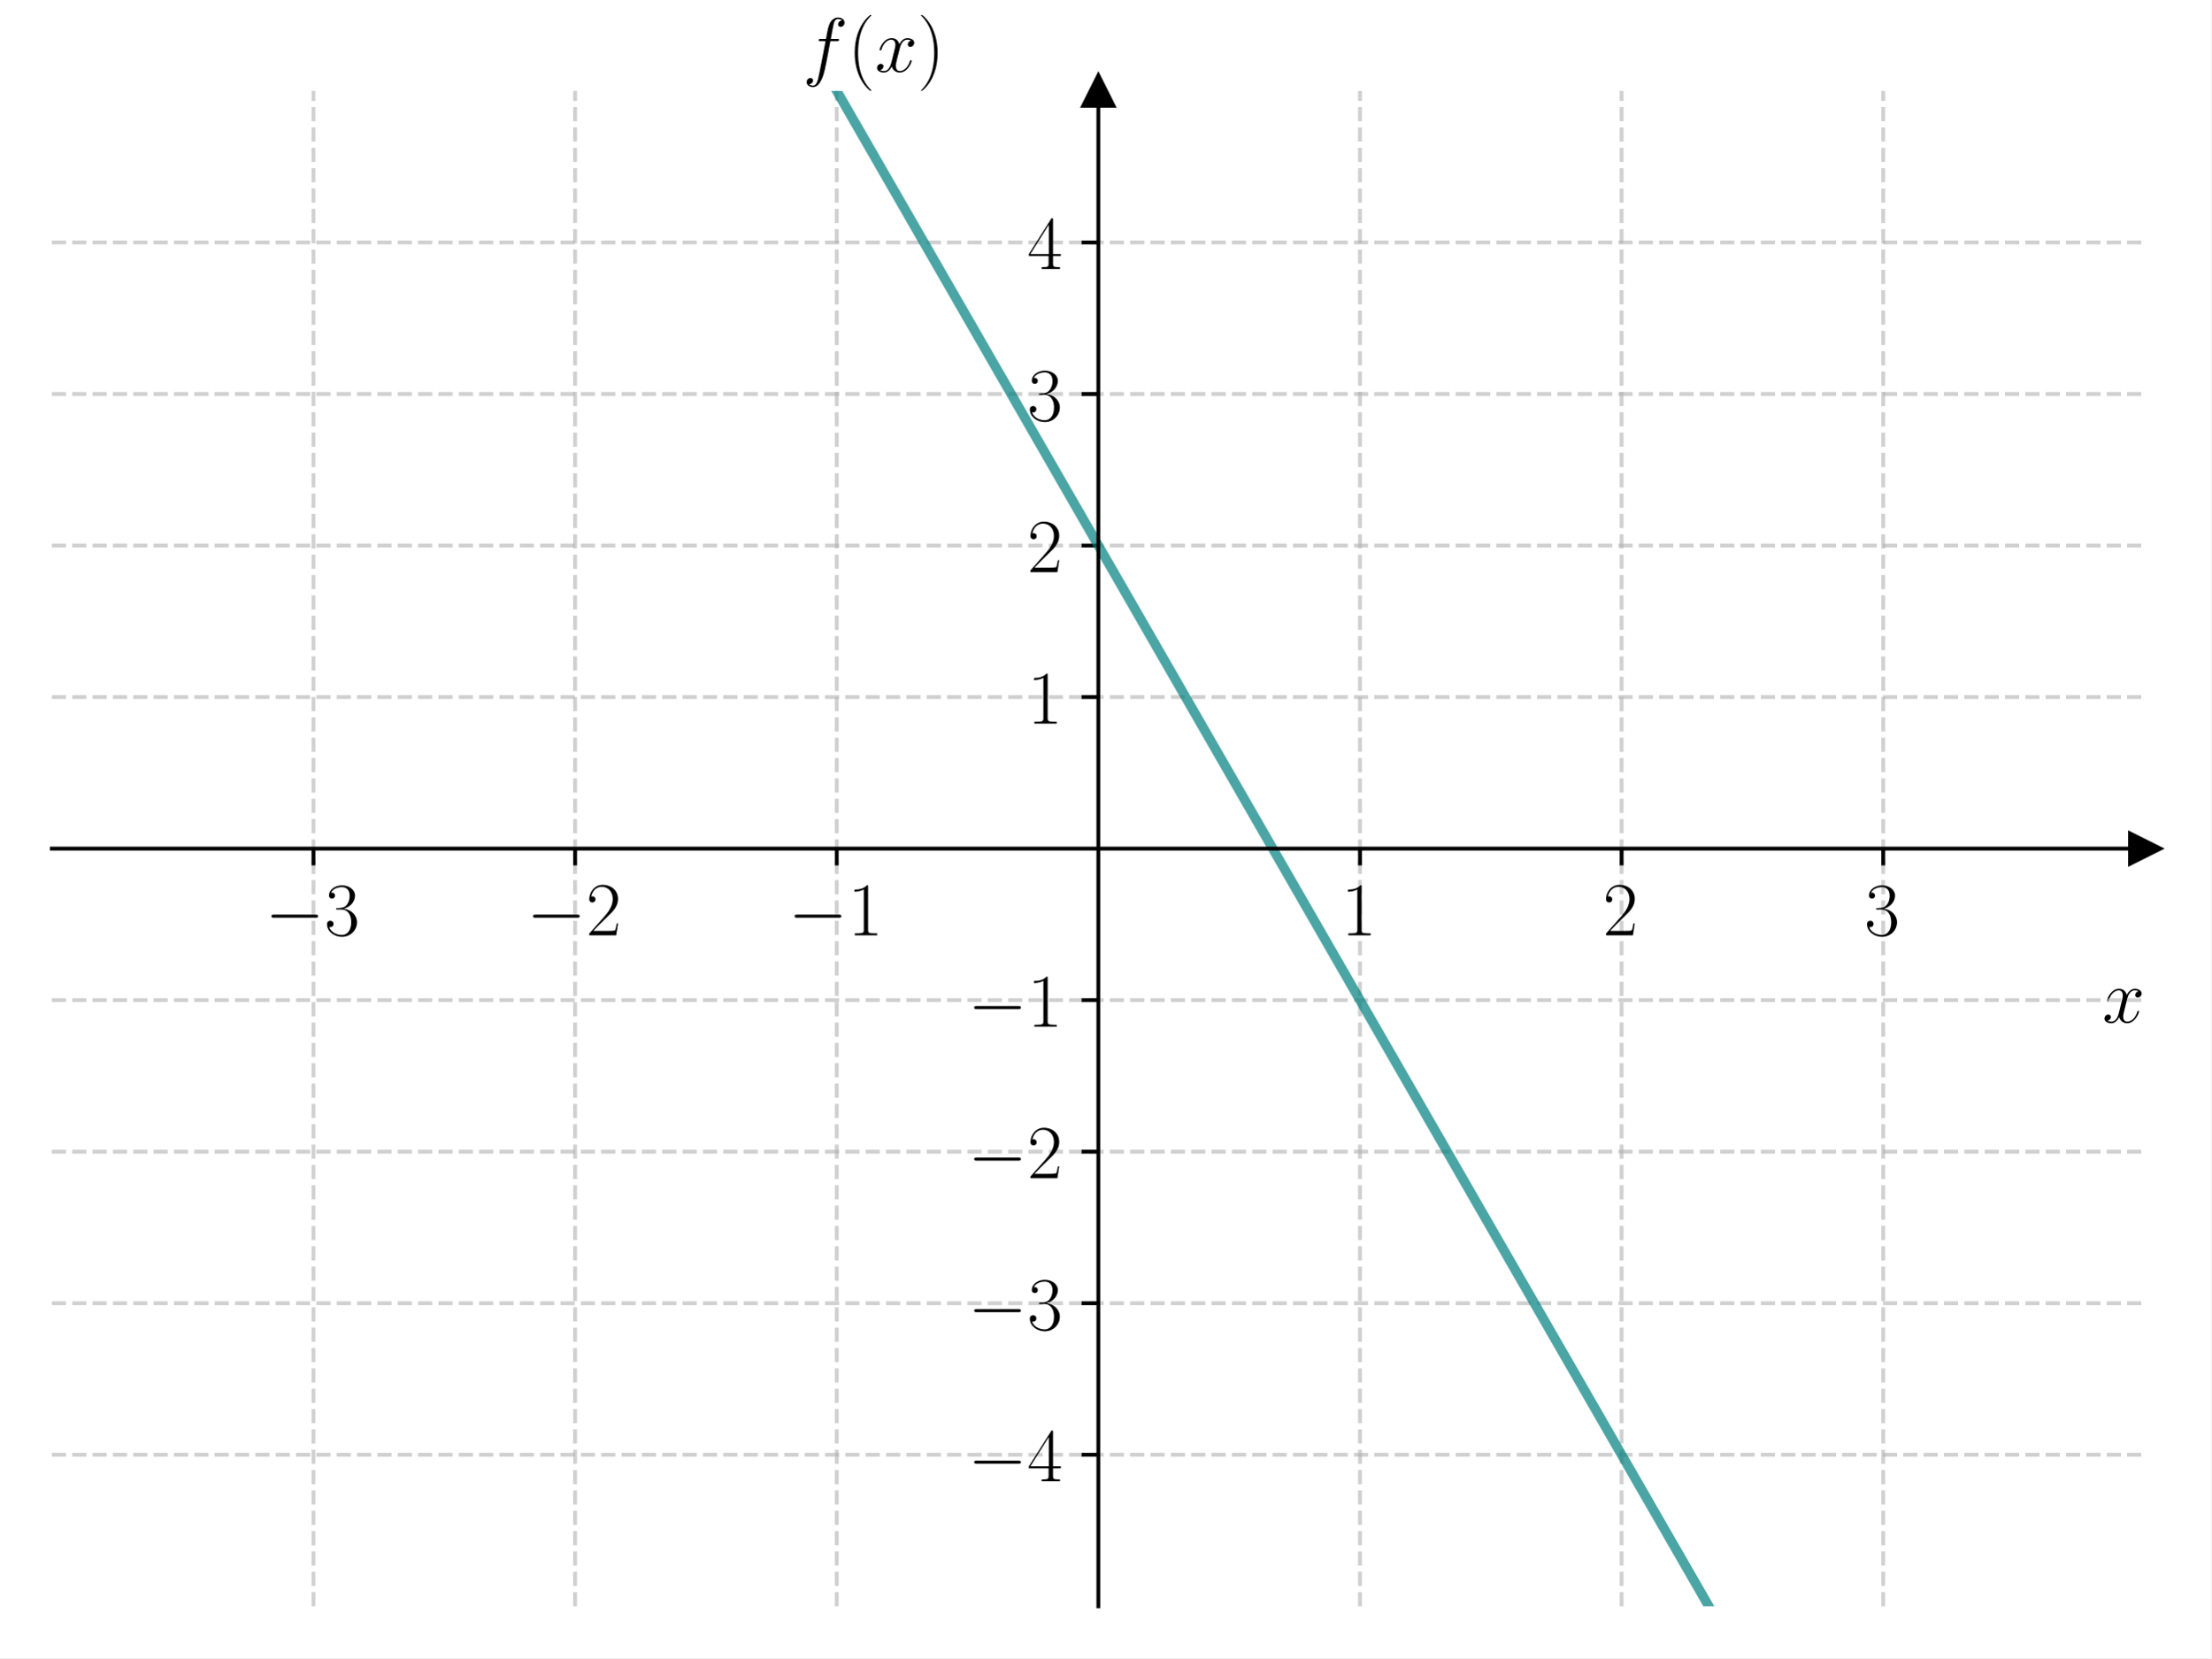
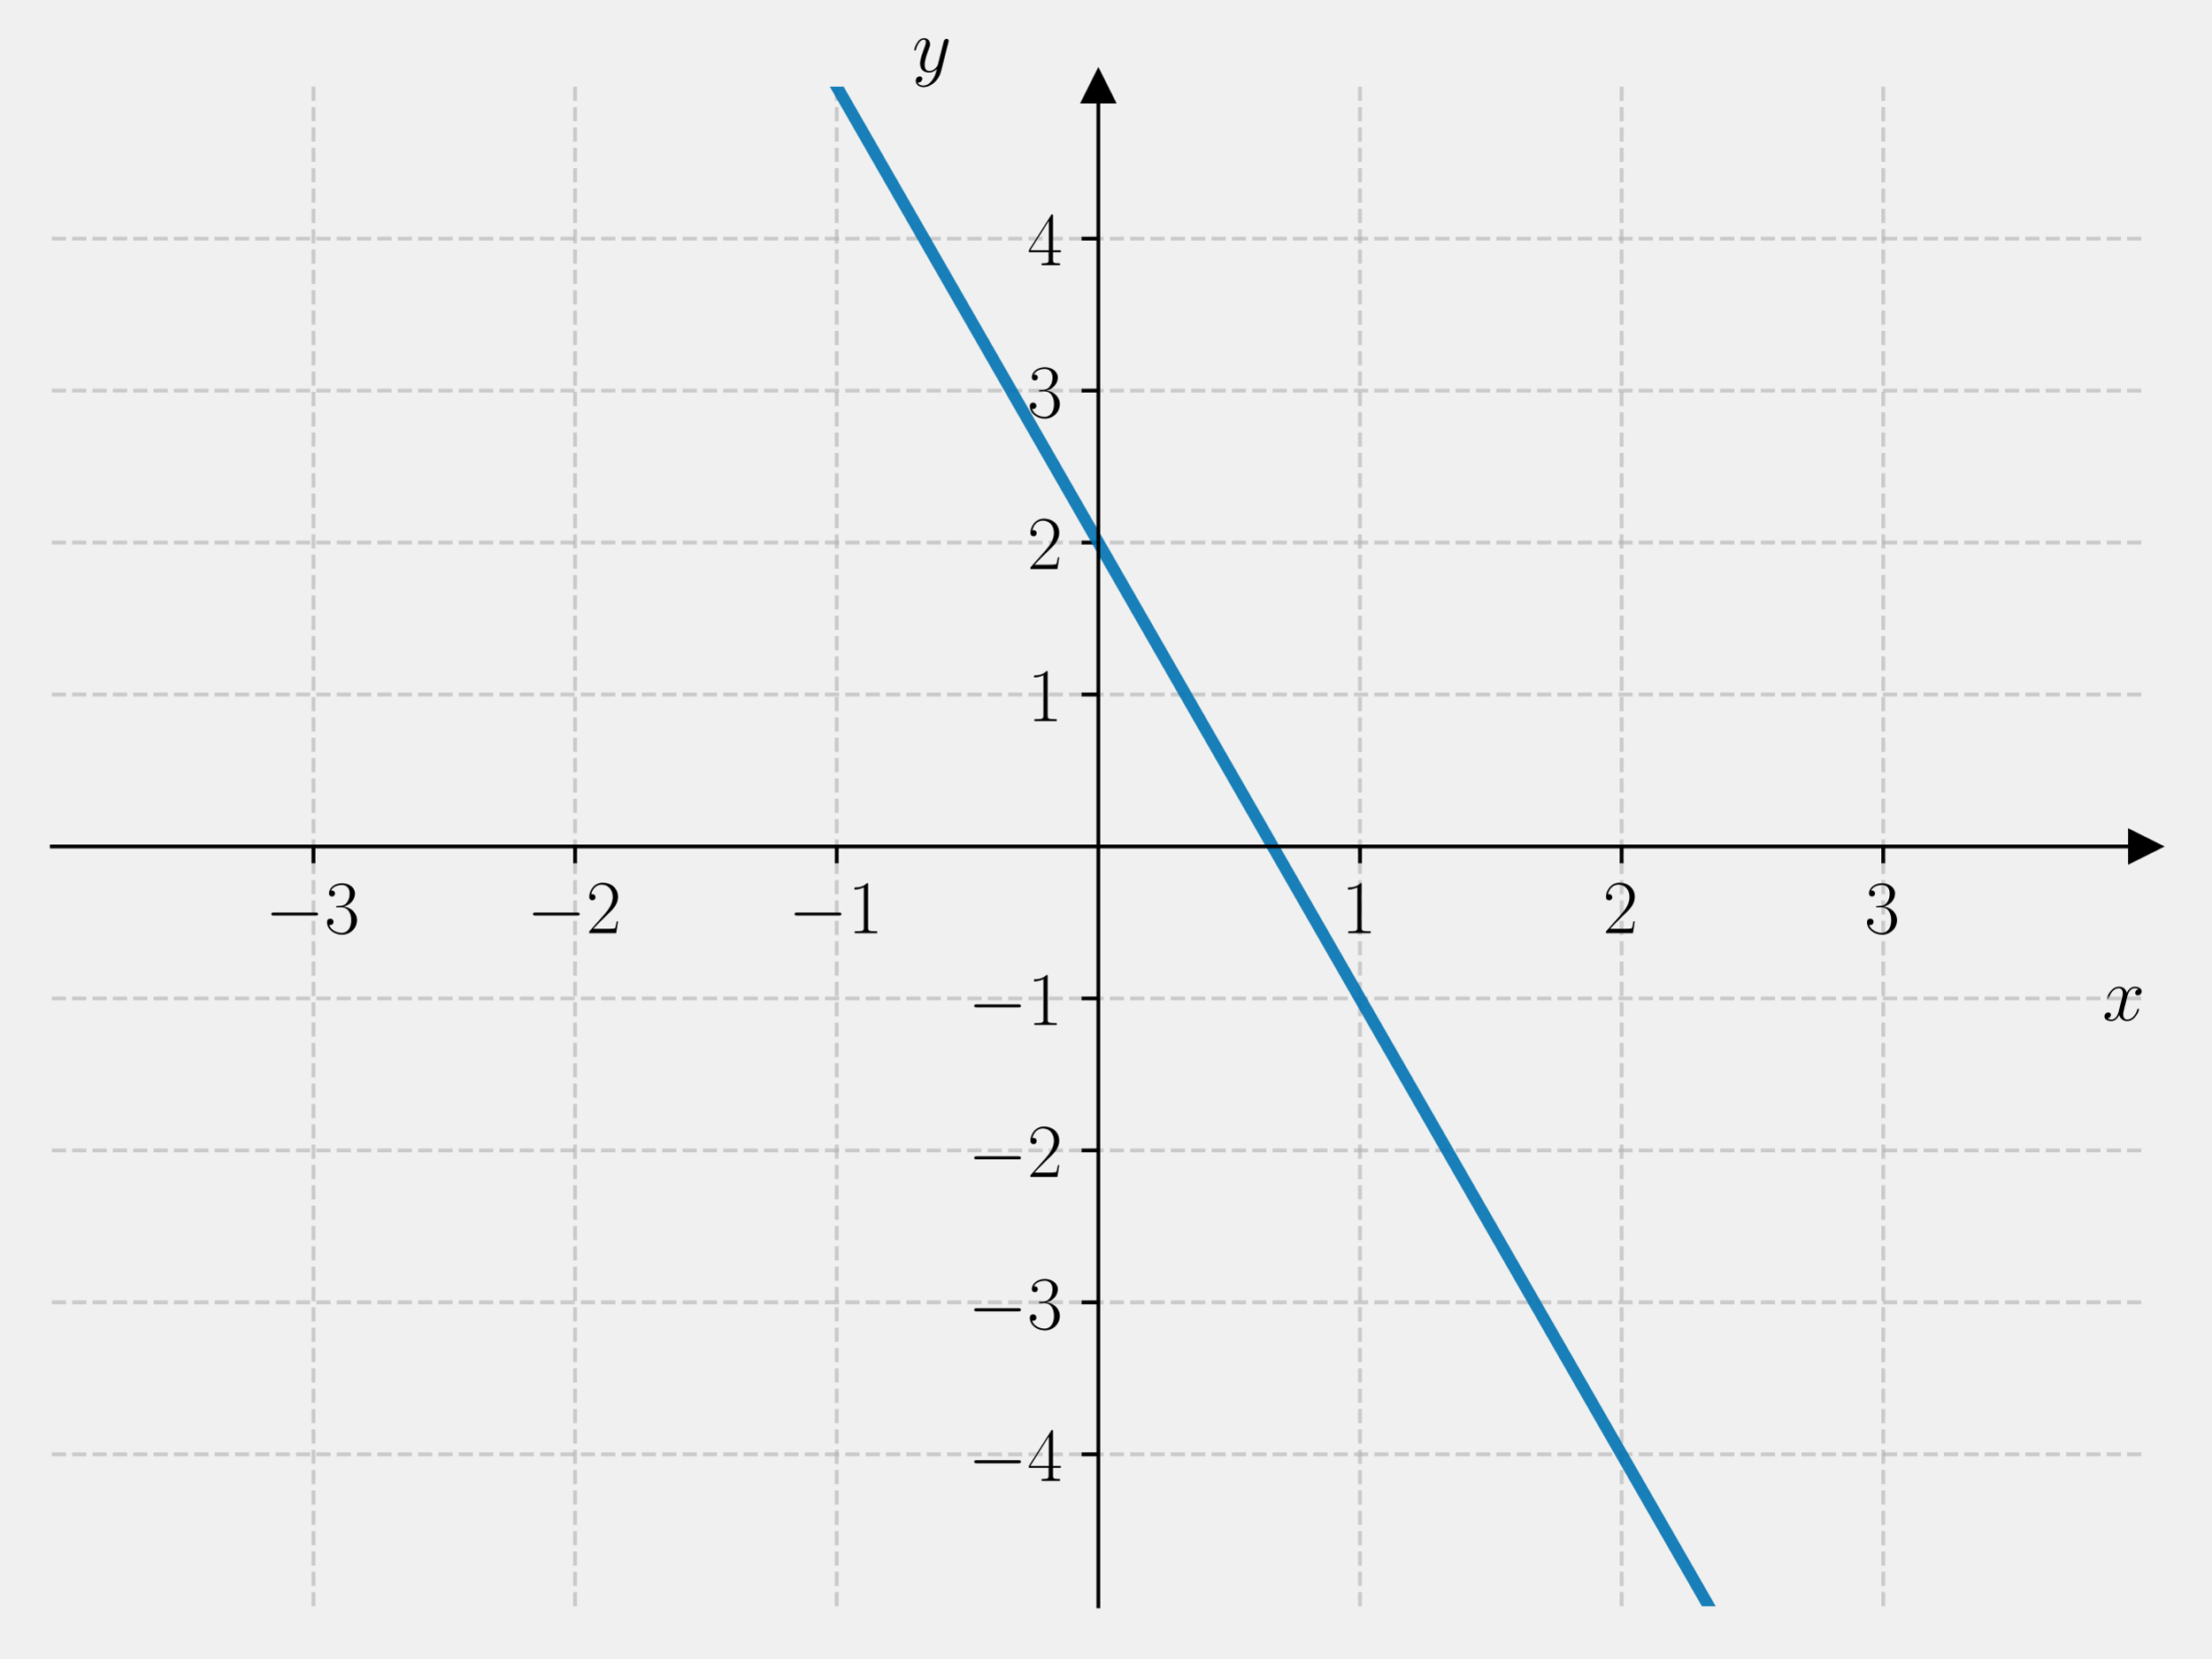
<svg xmlns="http://www.w3.org/2000/svg" xmlns:xlink="http://www.w3.org/1999/xlink" width="460.8pt" height="345.6pt" viewBox="0 0 460.8 345.6" version="1.1">
  <defs>
    <style type="text/css">*{stroke-linejoin: round; stroke-linecap: butt}</style>
  </defs>
  <g id="figure_1">
    <g id="patch_1">
-       <path d="M 0 345.6  L 460.8 345.6  L 460.8 0  L 0 0  z " style="fill: #ffffff" />
+       <path d="M 0 345.6  L 460.8 345.6  L 460.8 0  L 0 0  L 0 345.6  z " style="fill: none" />
    </g>
    <g id="axes_1">
      <g id="patch_2">
-         <path d="M 10.8 334.8  L 447 334.8  L 447 18.95  L 10.8 18.95  z " style="fill: #ffffff" />
+         <path d="M 10.8 334.8  L 447 334.8  L 447 18.065  L 10.8 18.065  L 10.8 334.8  z " style="fill: none" />
      </g>
      <g id="matplotlib.axis_1">
        <g id="xtick_1">
          <g id="line2d_1">
-             <path d="M 65.325 334.8  L 65.325 18.95  " clip-path="url(#p9fc9e41aee)" style="fill: none; stroke-dasharray: 2.96,1.28; stroke-dashoffset: 0; stroke: #b0b0b0; stroke-opacity: 0.6; stroke-width: 0.8" />
+             <path d="M 65.325 334.8  L 65.325 18.065  " clip-path="url(#p75605f68b0)" style="fill: none; stroke-dasharray: 2.96,1.28; stroke-dashoffset: 0; stroke: #b0b0b0; stroke-opacity: 0.6; stroke-width: 0.8" />
          </g>
          <g id="line2d_2">
            <defs>
-               <path id="m7ef65937dc" d="M 0 0  L 0 3.5  " style="stroke: #000000; stroke-width: 0.8" />
+               <path id="m459ecc9d77" d="M 0 0  L 0 3.5  " style="stroke: #000000; stroke-width: 0.8" />
            </defs>
            <g>
-               <use xlink:href="#m7ef65937dc" x="65.325" y="176.875" style="stroke: #000000; stroke-width: 0.8" />
+               <use xlink:href="#m459ecc9d77" x="65.325" y="176.432" style="stroke: #000000; stroke-width: 0.8" />
            </g>
          </g>
          <g id="text_1">
-             <g transform="translate(55.22401 194.9446) scale(0.16 -0.16)">
+             <g transform="translate(55.22401 194.5019) scale(0.16 -0.16)">
              <defs>
                <path id="CMSY10-0" d="M 4218 1472  C 4326 1472 4442 1472 4442 1600  C 4442 1728 4326 1728 4218 1728  L 755 1728  C 646 1728 531 1728 531 1600  C 531 1472 646 1472 755 1472  L 4218 1472  z " transform="scale(0.015625)" />
                <path id="CMR17-33" d="M 1414 2157  C 1984 2157 2234 1662 2234 1090  C 2234 320 1824 25 1453 25  C 1114 25 563 194 390 693  C 422 680 454 680 486 680  C 640 680 755 782 755 948  C 755 1133 614 1216 486 1216  C 378 1216 211 1165 211 926  C 211 335 787 -128 1466 -128  C 2176 -128 2720 430 2720 1085  C 2720 1707 2208 2157 1600 2227  C 2086 2328 2554 2756 2554 3329  C 2554 3820 2048 4179 1472 4179  C 890 4179 378 3829 378 3329  C 378 3110 544 3072 627 3072  C 762 3072 877 3155 877 3321  C 877 3486 762 3569 627 3569  C 602 3569 570 3569 544 3557  C 730 3959 1235 4032 1459 4032  C 1683 4032 2106 3925 2106 3320  C 2106 3143 2080 2828 1862 2550  C 1670 2304 1453 2304 1242 2284  C 1210 2284 1062 2269 1037 2269  C 992 2263 966 2257 966 2208  C 966 2163 973 2157 1101 2157  L 1414 2157  z " transform="scale(0.015625)" />
              </defs>
              <use xlink:href="#CMSY10-0" transform="scale(0.996264)" />
              <use xlink:href="#CMR17-33" transform="translate(77.48747 0) scale(0.996264)" />
            </g>
          </g>
        </g>
        <g id="xtick_2">
          <g id="line2d_3">
-             <path d="M 119.85 334.8  L 119.85 18.95  " clip-path="url(#p9fc9e41aee)" style="fill: none; stroke-dasharray: 2.96,1.28; stroke-dashoffset: 0; stroke: #b0b0b0; stroke-opacity: 0.6; stroke-width: 0.8" />
+             <path d="M 119.85 334.8  L 119.85 18.065  " clip-path="url(#p75605f68b0)" style="fill: none; stroke-dasharray: 2.96,1.28; stroke-dashoffset: 0; stroke: #b0b0b0; stroke-opacity: 0.6; stroke-width: 0.8" />
          </g>
          <g id="line2d_4">
            <g>
-               <use xlink:href="#m7ef65937dc" x="119.85" y="176.875" style="stroke: #000000; stroke-width: 0.8" />
+               <use xlink:href="#m459ecc9d77" x="119.85" y="176.432" style="stroke: #000000; stroke-width: 0.8" />
            </g>
          </g>
          <g id="text_2">
-             <g transform="translate(109.749 194.9446) scale(0.16 -0.16)">
+             <g transform="translate(109.749 194.5019) scale(0.16 -0.16)">
              <defs>
                <path id="CMR17-32" d="M 2669 989  L 2554 989  C 2490 536 2438 459 2413 420  C 2381 369 1920 369 1830 369  L 602 369  C 832 619 1280 1072 1824 1597  C 2214 1967 2669 2402 2669 3035  C 2669 3790 2067 4224 1395 4224  C 691 4224 262 3604 262 3030  C 262 2780 448 2748 525 2748  C 589 2748 781 2787 781 3010  C 781 3207 614 3264 525 3264  C 486 3264 448 3258 422 3245  C 544 3790 915 4058 1306 4058  C 1862 4058 2227 3617 2227 3035  C 2227 2479 1901 2000 1536 1584  L 262 146  L 262 0  L 2515 0  L 2669 989  z " transform="scale(0.015625)" />
              </defs>
              <use xlink:href="#CMSY10-0" transform="scale(0.996264)" />
              <use xlink:href="#CMR17-32" transform="translate(77.48747 0) scale(0.996264)" />
            </g>
          </g>
        </g>
        <g id="xtick_3">
          <g id="line2d_5">
-             <path d="M 174.375 334.8  L 174.375 18.95  " clip-path="url(#p9fc9e41aee)" style="fill: none; stroke-dasharray: 2.96,1.28; stroke-dashoffset: 0; stroke: #b0b0b0; stroke-opacity: 0.6; stroke-width: 0.8" />
+             <path d="M 174.375 334.8  L 174.375 18.065  " clip-path="url(#p75605f68b0)" style="fill: none; stroke-dasharray: 2.96,1.28; stroke-dashoffset: 0; stroke: #b0b0b0; stroke-opacity: 0.6; stroke-width: 0.8" />
          </g>
          <g id="line2d_6">
            <g>
-               <use xlink:href="#m7ef65937dc" x="174.375" y="176.875" style="stroke: #000000; stroke-width: 0.8" />
+               <use xlink:href="#m459ecc9d77" x="174.375" y="176.432" style="stroke: #000000; stroke-width: 0.8" />
            </g>
          </g>
          <g id="text_3">
-             <g transform="translate(164.274 194.9446) scale(0.16 -0.16)">
+             <g transform="translate(164.274 194.5019) scale(0.16 -0.16)">
              <defs>
                <path id="CMR17-31" d="M 1702 4058  C 1702 4192 1696 4192 1606 4192  C 1357 3916 979 3827 621 3827  C 602 3827 570 3827 563 3808  C 557 3795 557 3782 557 3648  C 755 3648 1088 3686 1344 3839  L 1344 461  C 1344 236 1331 160 781 160  L 589 160  L 589 0  C 896 0 1216 0 1523 0  C 1830 0 2150 0 2458 0  L 2458 160  L 2266 160  C 1715 160 1702 230 1702 458  L 1702 4058  z " transform="scale(0.015625)" />
              </defs>
              <use xlink:href="#CMSY10-0" transform="scale(0.996264)" />
              <use xlink:href="#CMR17-31" transform="translate(77.48747 0) scale(0.996264)" />
            </g>
          </g>
        </g>
        <g id="xtick_4">
          <g id="line2d_7">
-             <path d="M 283.425 334.8  L 283.425 18.95  " clip-path="url(#p9fc9e41aee)" style="fill: none; stroke-dasharray: 2.96,1.28; stroke-dashoffset: 0; stroke: #b0b0b0; stroke-opacity: 0.6; stroke-width: 0.8" />
+             <path d="M 283.425 334.8  L 283.425 18.065  " clip-path="url(#p75605f68b0)" style="fill: none; stroke-dasharray: 2.96,1.28; stroke-dashoffset: 0; stroke: #b0b0b0; stroke-opacity: 0.6; stroke-width: 0.8" />
          </g>
          <g id="line2d_8">
            <g>
-               <use xlink:href="#m7ef65937dc" x="283.425" y="176.875" style="stroke: #000000; stroke-width: 0.8" />
+               <use xlink:href="#m459ecc9d77" x="283.425" y="176.432" style="stroke: #000000; stroke-width: 0.8" />
            </g>
          </g>
          <g id="text_4">
-             <g transform="translate(279.523 194.9446) scale(0.16 -0.16)">
+             <g transform="translate(279.523 194.5019) scale(0.16 -0.16)">
              <use xlink:href="#CMR17-31" transform="scale(0.996264)" />
            </g>
          </g>
        </g>
        <g id="xtick_5">
          <g id="line2d_9">
-             <path d="M 337.95 334.8  L 337.95 18.95  " clip-path="url(#p9fc9e41aee)" style="fill: none; stroke-dasharray: 2.96,1.28; stroke-dashoffset: 0; stroke: #b0b0b0; stroke-opacity: 0.6; stroke-width: 0.8" />
+             <path d="M 337.95 334.8  L 337.95 18.065  " clip-path="url(#p75605f68b0)" style="fill: none; stroke-dasharray: 2.96,1.28; stroke-dashoffset: 0; stroke: #b0b0b0; stroke-opacity: 0.6; stroke-width: 0.8" />
          </g>
          <g id="line2d_10">
            <g>
-               <use xlink:href="#m7ef65937dc" x="337.95" y="176.875" style="stroke: #000000; stroke-width: 0.8" />
+               <use xlink:href="#m459ecc9d77" x="337.95" y="176.432" style="stroke: #000000; stroke-width: 0.8" />
            </g>
          </g>
          <g id="text_5">
-             <g transform="translate(334.048 194.9446) scale(0.16 -0.16)">
+             <g transform="translate(334.048 194.5019) scale(0.16 -0.16)">
              <use xlink:href="#CMR17-32" transform="scale(0.996264)" />
            </g>
          </g>
        </g>
        <g id="xtick_6">
          <g id="line2d_11">
-             <path d="M 392.475 334.8  L 392.475 18.95  " clip-path="url(#p9fc9e41aee)" style="fill: none; stroke-dasharray: 2.96,1.28; stroke-dashoffset: 0; stroke: #b0b0b0; stroke-opacity: 0.6; stroke-width: 0.8" />
+             <path d="M 392.475 334.8  L 392.475 18.065  " clip-path="url(#p75605f68b0)" style="fill: none; stroke-dasharray: 2.96,1.28; stroke-dashoffset: 0; stroke: #b0b0b0; stroke-opacity: 0.6; stroke-width: 0.8" />
          </g>
          <g id="line2d_12">
            <g>
-               <use xlink:href="#m7ef65937dc" x="392.475" y="176.875" style="stroke: #000000; stroke-width: 0.8" />
+               <use xlink:href="#m459ecc9d77" x="392.475" y="176.432" style="stroke: #000000; stroke-width: 0.8" />
            </g>
          </g>
          <g id="text_6">
-             <g transform="translate(388.573 194.9446) scale(0.16 -0.16)">
+             <g transform="translate(388.573 194.5019) scale(0.16 -0.16)">
              <use xlink:href="#CMR17-33" transform="scale(0.996264)" />
            </g>
          </g>
        </g>
        <g id="text_7">
-           <g transform="translate(438.1306 213.1137) scale(0.16 -0.16)">
+           <g transform="translate(438.1306 212.6709) scale(0.16 -0.16)">
            <defs>
              <path id="CMMI12-78" d="M 3034 2606  C 2829 2567 2752 2414 2752 2293  C 2752 2139 2874 2088 2963 2088  C 3155 2088 3290 2254 3290 2427  C 3290 2695 2982 2816 2714 2816  C 2323 2816 2106 2433 2048 2312  C 1901 2816 1504 2816 1389 2816  C 736 2816 390 1980 390 1839  C 390 1814 416 1782 461 1782  C 512 1782 525 1820 538 1846  C 755 2555 1184 2689 1370 2689  C 1658 2689 1715 2420 1715 2267  C 1715 2127 1677 1980 1600 1673  L 1382 798  C 1286 415 1101 64 762 64  C 730 64 570 64 435 147  C 666 192 717 383 717 460  C 717 588 621 664 499 664  C 346 664 179 530 179 326  C 179 57 480 -64 755 -64  C 1062 -64 1280 179 1414 441  C 1517 64 1837 -64 2074 -64  C 2726 -64 3072 773 3072 913  C 3072 945 3046 971 3008 971  C 2950 971 2944 939 2925 888  C 2752 326 2381 64 2093 64  C 1869 64 1747 230 1747 492  C 1747 632 1773 734 1875 1156  L 2099 2024  C 2195 2408 2413 2689 2707 2689  C 2720 2689 2899 2689 3034 2606  z " transform="scale(0.015625)" />
            </defs>
            <use xlink:href="#CMMI12-78" transform="scale(0.996264)" />
          </g>
        </g>
      </g>
      <g id="matplotlib.axis_2">
        <g id="ytick_1">
          <g id="line2d_13">
-             <path d="M 10.8 303.215  L 447 303.215  " clip-path="url(#p9fc9e41aee)" style="fill: none; stroke-dasharray: 2.96,1.28; stroke-dashoffset: 0; stroke: #b0b0b0; stroke-opacity: 0.6; stroke-width: 0.8" />
+             <path d="M 10.8 303.126  L 447 303.126  " clip-path="url(#p75605f68b0)" style="fill: none; stroke-dasharray: 2.96,1.28; stroke-dashoffset: 0; stroke: #b0b0b0; stroke-opacity: 0.6; stroke-width: 0.8" />
          </g>
          <g id="line2d_14">
            <defs>
-               <path id="mdafded4217" d="M 0 0  L -3.5 0  " style="stroke: #000000; stroke-width: 0.8" />
+               <path id="m7753890b2e" d="M 0 0  L -3.5 0  " style="stroke: #000000; stroke-width: 0.8" />
            </defs>
            <g>
-               <use xlink:href="#mdafded4217" x="228.9" y="303.215" style="stroke: #000000; stroke-width: 0.8" />
+               <use xlink:href="#m7753890b2e" x="228.9" y="303.126" style="stroke: #000000; stroke-width: 0.8" />
            </g>
          </g>
          <g id="text_8">
-             <g transform="translate(201.698 308.7498) scale(0.16 -0.16)">
+             <g transform="translate(201.698 308.6612) scale(0.16 -0.16)">
              <defs>
                <path id="CMR17-34" d="M 2150 4122  C 2150 4256 2144 4256 2029 4256  L 128 1254  L 128 1088  L 1779 1088  L 1779 457  C 1779 224 1766 160 1318 160  L 1197 160  L 1197 0  C 1402 0 1747 0 1965 0  C 2182 0 2528 0 2733 0  L 2733 160  L 2611 160  C 2163 160 2150 224 2150 457  L 2150 1088  L 2803 1088  L 2803 1254  L 2150 1254  L 2150 4122  z M 1798 3703  L 1798 1254  L 256 1254  L 1798 3703  z " transform="scale(0.015625)" />
              </defs>
              <use xlink:href="#CMSY10-0" transform="scale(0.996264)" />
              <use xlink:href="#CMR17-34" transform="translate(77.48747 0) scale(0.996264)" />
            </g>
          </g>
        </g>
        <g id="ytick_2">
          <g id="line2d_15">
-             <path d="M 10.8 271.63  L 447 271.63  " clip-path="url(#p9fc9e41aee)" style="fill: none; stroke-dasharray: 2.96,1.28; stroke-dashoffset: 0; stroke: #b0b0b0; stroke-opacity: 0.6; stroke-width: 0.8" />
+             <path d="M 10.8 271.453  L 447 271.453  " clip-path="url(#p75605f68b0)" style="fill: none; stroke-dasharray: 2.96,1.28; stroke-dashoffset: 0; stroke: #b0b0b0; stroke-opacity: 0.6; stroke-width: 0.8" />
          </g>
          <g id="line2d_16">
            <g>
-               <use xlink:href="#mdafded4217" x="228.9" y="271.63" style="stroke: #000000; stroke-width: 0.8" />
+               <use xlink:href="#m7753890b2e" x="228.9" y="271.453" style="stroke: #000000; stroke-width: 0.8" />
            </g>
          </g>
          <g id="text_9">
-             <g transform="translate(201.698 277.1648) scale(0.16 -0.16)">
+             <g transform="translate(201.698 276.9877) scale(0.16 -0.16)">
              <use xlink:href="#CMSY10-0" transform="scale(0.996264)" />
              <use xlink:href="#CMR17-33" transform="translate(77.48747 0) scale(0.996264)" />
            </g>
          </g>
        </g>
        <g id="ytick_3">
          <g id="line2d_17">
-             <path d="M 10.8 240.045  L 447 240.045  " clip-path="url(#p9fc9e41aee)" style="fill: none; stroke-dasharray: 2.96,1.28; stroke-dashoffset: 0; stroke: #b0b0b0; stroke-opacity: 0.6; stroke-width: 0.8" />
+             <path d="M 10.8 239.779  L 447 239.779  " clip-path="url(#p75605f68b0)" style="fill: none; stroke-dasharray: 2.96,1.28; stroke-dashoffset: 0; stroke: #b0b0b0; stroke-opacity: 0.6; stroke-width: 0.8" />
          </g>
          <g id="line2d_18">
            <g>
-               <use xlink:href="#mdafded4217" x="228.9" y="240.045" style="stroke: #000000; stroke-width: 0.8" />
+               <use xlink:href="#m7753890b2e" x="228.9" y="239.779" style="stroke: #000000; stroke-width: 0.8" />
            </g>
          </g>
          <g id="text_10">
-             <g transform="translate(201.698 245.5798) scale(0.16 -0.16)">
+             <g transform="translate(201.698 245.3142) scale(0.16 -0.16)">
              <use xlink:href="#CMSY10-0" transform="scale(0.996264)" />
              <use xlink:href="#CMR17-32" transform="translate(77.48747 0) scale(0.996264)" />
            </g>
          </g>
        </g>
        <g id="ytick_4">
          <g id="line2d_19">
-             <path d="M 10.8 208.46  L 447 208.46  " clip-path="url(#p9fc9e41aee)" style="fill: none; stroke-dasharray: 2.96,1.28; stroke-dashoffset: 0; stroke: #b0b0b0; stroke-opacity: 0.6; stroke-width: 0.8" />
+             <path d="M 10.8 208.106  L 447 208.106  " clip-path="url(#p75605f68b0)" style="fill: none; stroke-dasharray: 2.96,1.28; stroke-dashoffset: 0; stroke: #b0b0b0; stroke-opacity: 0.6; stroke-width: 0.8" />
          </g>
          <g id="line2d_20">
            <g>
-               <use xlink:href="#mdafded4217" x="228.9" y="208.46" style="stroke: #000000; stroke-width: 0.8" />
+               <use xlink:href="#m7753890b2e" x="228.9" y="208.106" style="stroke: #000000; stroke-width: 0.8" />
            </g>
          </g>
          <g id="text_11">
-             <g transform="translate(201.698 213.9948) scale(0.16 -0.16)">
+             <g transform="translate(201.698 213.6406) scale(0.16 -0.16)">
              <use xlink:href="#CMSY10-0" transform="scale(0.996264)" />
              <use xlink:href="#CMR17-31" transform="translate(77.48747 0) scale(0.996264)" />
            </g>
          </g>
        </g>
        <g id="ytick_5">
          <g id="line2d_21">
-             <path d="M 10.8 145.29  L 447 145.29  " clip-path="url(#p9fc9e41aee)" style="fill: none; stroke-dasharray: 2.96,1.28; stroke-dashoffset: 0; stroke: #b0b0b0; stroke-opacity: 0.6; stroke-width: 0.8" />
+             <path d="M 10.8 144.759  L 447 144.759  " clip-path="url(#p75605f68b0)" style="fill: none; stroke-dasharray: 2.96,1.28; stroke-dashoffset: 0; stroke: #b0b0b0; stroke-opacity: 0.6; stroke-width: 0.8" />
          </g>
          <g id="line2d_22">
            <g>
-               <use xlink:href="#mdafded4217" x="228.9" y="145.29" style="stroke: #000000; stroke-width: 0.8" />
+               <use xlink:href="#m7753890b2e" x="228.9" y="144.759" style="stroke: #000000; stroke-width: 0.8" />
            </g>
          </g>
          <g id="text_12">
-             <g transform="translate(214.096 150.8249) scale(0.16 -0.16)">
+             <g transform="translate(214.096 150.2935) scale(0.16 -0.16)">
              <use xlink:href="#CMR17-31" transform="scale(0.996264)" />
            </g>
          </g>
        </g>
        <g id="ytick_6">
          <g id="line2d_23">
-             <path d="M 10.8 113.705  L 447 113.705  " clip-path="url(#p9fc9e41aee)" style="fill: none; stroke-dasharray: 2.96,1.28; stroke-dashoffset: 0; stroke: #b0b0b0; stroke-opacity: 0.6; stroke-width: 0.8" />
+             <path d="M 10.8 113.085  L 447 113.085  " clip-path="url(#p75605f68b0)" style="fill: none; stroke-dasharray: 2.96,1.28; stroke-dashoffset: 0; stroke: #b0b0b0; stroke-opacity: 0.6; stroke-width: 0.8" />
          </g>
          <g id="line2d_24">
            <g>
-               <use xlink:href="#mdafded4217" x="228.9" y="113.705" style="stroke: #000000; stroke-width: 0.8" />
+               <use xlink:href="#m7753890b2e" x="228.9" y="113.085" style="stroke: #000000; stroke-width: 0.8" />
            </g>
          </g>
          <g id="text_13">
-             <g transform="translate(214.096 119.2399) scale(0.16 -0.16)">
+             <g transform="translate(214.096 118.62) scale(0.16 -0.16)">
              <use xlink:href="#CMR17-32" transform="scale(0.996264)" />
            </g>
          </g>
        </g>
        <g id="ytick_7">
          <g id="line2d_25">
-             <path d="M 10.8 82.12  L 447 82.12  " clip-path="url(#p9fc9e41aee)" style="fill: none; stroke-dasharray: 2.96,1.28; stroke-dashoffset: 0; stroke: #b0b0b0; stroke-opacity: 0.6; stroke-width: 0.8" />
+             <path d="M 10.8 81.412  L 447 81.412  " clip-path="url(#p75605f68b0)" style="fill: none; stroke-dasharray: 2.96,1.28; stroke-dashoffset: 0; stroke: #b0b0b0; stroke-opacity: 0.6; stroke-width: 0.8" />
          </g>
          <g id="line2d_26">
            <g>
-               <use xlink:href="#mdafded4217" x="228.9" y="82.12" style="stroke: #000000; stroke-width: 0.8" />
+               <use xlink:href="#m7753890b2e" x="228.9" y="81.412" style="stroke: #000000; stroke-width: 0.8" />
            </g>
          </g>
          <g id="text_14">
-             <g transform="translate(214.096 87.65488) scale(0.16 -0.16)">
+             <g transform="translate(214.096 86.94642) scale(0.16 -0.16)">
              <use xlink:href="#CMR17-33" transform="scale(0.996264)" />
            </g>
          </g>
        </g>
        <g id="ytick_8">
          <g id="line2d_27">
-             <path d="M 10.8 50.535  L 447 50.535  " clip-path="url(#p9fc9e41aee)" style="fill: none; stroke-dasharray: 2.96,1.28; stroke-dashoffset: 0; stroke: #b0b0b0; stroke-opacity: 0.6; stroke-width: 0.8" />
+             <path d="M 10.8 49.738  L 447 49.738  " clip-path="url(#p75605f68b0)" style="fill: none; stroke-dasharray: 2.96,1.28; stroke-dashoffset: 0; stroke: #b0b0b0; stroke-opacity: 0.6; stroke-width: 0.8" />
          </g>
          <g id="line2d_28">
            <g>
-               <use xlink:href="#mdafded4217" x="228.9" y="50.535" style="stroke: #000000; stroke-width: 0.8" />
+               <use xlink:href="#m7753890b2e" x="228.9" y="49.738" style="stroke: #000000; stroke-width: 0.8" />
            </g>
          </g>
          <g id="text_15">
-             <g transform="translate(214.096 56.0699) scale(0.16 -0.16)">
+             <g transform="translate(214.096 55.27287) scale(0.16 -0.16)">
              <use xlink:href="#CMR17-34" transform="scale(0.996264)" />
            </g>
          </g>
        </g>
        <g id="text_16">
-           <g transform="translate(167.2938 14.96506) scale(0.16 -0.16)">
+           <g transform="translate(190.0877 14.96506) scale(0.16 -0.16)">
            <defs>
-               <path id="CMMI12-66" d="M 2854 2566  C 2982 2566 3034 2566 3034 2688  C 3034 2752 2982 2752 2867 2752  L 2349 2752  C 2470 3429 2560 3897 2611 4107  C 2650 4265 2784 4416 2950 4416  C 3085 4416 3219 4358 3283 4298  C 3034 4272 2957 4082 2957 3969  C 2957 3837 3053 3759 3174 3759  C 3302 3759 3494 3870 3494 4119  C 3494 4393 3226 4544 2944 4544  C 2669 4544 2400 4334 2272 4078  C 2157 3848 2093 3611 1946 2752  L 1517 2752  C 1395 2752 1331 2752 1331 2637  C 1331 2566 1370 2566 1498 2566  L 1907 2566  C 1792 1976 1530 542 1382 -137  C 1274 -689 1178 -1152 858 -1152  C 838 -1152 653 -1152 538 -1031  C 864 -1005 864 -726 864 -720  C 864 -593 768 -517 646 -517  C 518 -517 326 -625 326 -867  C 326 -1140 608 -1280 858 -1280  C 1510 -1280 1779 -118 1850 199  C 1965 688 2278 2376 2310 2566  L 2854 2566  z " transform="scale(0.015625)" />
-               <path id="CMR17-28" d="M 1958 -1561  C 1958 -1555 1958 -1542 1939 -1523  C 1645 -1224 858 -407 858 1581  C 858 3569 1632 4379 1946 4697  C 1946 4704 1958 4717 1958 4736  C 1958 4755 1939 4768 1914 4768  C 1843 4768 1299 4296 986 3594  C 666 2887 576 2199 576 1588  C 576 1128 621 351 1005 -471  C 1312 -1135 1837 -1600 1914 -1600  C 1946 -1600 1958 -1587 1958 -1561  z " transform="scale(0.015625)" />
-               <path id="CMR17-29" d="M 1683 1581  C 1683 2040 1638 2817 1254 3639  C 947 4303 422 4768 346 4768  C 326 4768 301 4761 301 4729  C 301 4717 307 4710 314 4697  C 621 4378 1402 3568 1402 1584  C 1402 -407 627 -1217 314 -1537  C 307 -1549 301 -1556 301 -1568  C 301 -1600 326 -1600 346 -1600  C 416 -1600 960 -1128 1274 -426  C 1594 281 1683 969 1683 1581  z " transform="scale(0.015625)" />
+               <path id="CMMI12-79" d="M 1683 -700  C 1510 -939 1261 -1152 947 -1152  C 870 -1152 563 -1152 467 -889  C 486 -895 518 -895 531 -895  C 723 -895 851 -729 851 -582  C 851 -435 730 -384 634 -384  C 531 -384 307 -458 307 -759  C 307 -1071 582 -1286 947 -1286  C 1587 -1286 2234 -700 2413 6  L 3040 2485  C 3046 2517 3059 2556 3059 2594  C 3059 2689 2982 2753 2886 2753  C 2829 2753 2694 2727 2643 2535  L 2170 658  C 2138 543 2138 530 2086 460  C 1958 281 1747 64 1440 64  C 1082 64 1050 415 1050 588  C 1050 952 1222 1443 1395 1903  C 1466 2088 1504 2178 1504 2305  C 1504 2574 1312 2816 998 2816  C 410 2816 173 1890 173 1839  C 173 1814 198 1782 243 1782  C 301 1782 307 1807 333 1897  C 486 2433 730 2689 979 2689  C 1037 2689 1146 2689 1146 2478  C 1146 2312 1075 2127 979 1884  C 666 1047 666 837 666 683  C 666 77 1101 -64 1421 -64  C 1606 -64 1837 -6 2061 230  L 2067 224  C 1971 -147 1907 -392 1683 -700  z " transform="scale(0.015625)" />
            </defs>
-             <use xlink:href="#CMMI12-66" transform="scale(0.996264)" />
-             <use xlink:href="#CMR17-28" transform="translate(58.72031 0) scale(0.996264)" />
-             <use xlink:href="#CMMI12-78" transform="translate(94.00107 0) scale(0.996264)" />
-             <use xlink:href="#CMR17-29" transform="translate(149.4351 0) scale(0.996264)" />
+             <use xlink:href="#CMMI12-79" transform="scale(0.996264)" />
          </g>
        </g>
      </g>
      <g id="line2d_29">
-         <path d="M 162.895 -1  L 362.915 346.6  L 362.915 346.6  " clip-path="url(#p9fc9e41aee)" style="fill: none; stroke: #008080; stroke-opacity: 0.7; stroke-width: 2; stroke-linecap: square" />
+         <path d="M 163.435 -1  L 362.896 346.6  L 362.896 346.6  " clip-path="url(#p75605f68b0)" style="fill: none; stroke: #0072b2; stroke-opacity: 0.9; stroke-width: 2.5; stroke-linecap: square" />
      </g>
      <g id="line2d_30">
        <defs>
-           <path id="m27de638f92" d="M 3 0  L -3 -3  L -3 3  z " style="stroke: #000000; stroke-linejoin: miter" />
+           <path id="mb6bf144351" d="M 3 0  L -3 -3  L -3 3  z " style="stroke: #000000; stroke-linejoin: miter" />
        </defs>
        <g>
-           <use xlink:href="#m27de638f92" x="447" y="176.875" style="stroke: #000000; stroke-linejoin: miter" />
+           <use xlink:href="#mb6bf144351" x="447" y="176.432" style="stroke: #000000; stroke-linejoin: miter" />
        </g>
      </g>
      <g id="line2d_31">
        <defs>
-           <path id="mb4aa5b40e7" d="M 0 -3  L -3 3  L 3 3  z " style="stroke: #000000; stroke-linejoin: miter" />
+           <path id="m5edf0422b3" d="M 0 -3  L -3 3  L 3 3  z " style="stroke: #000000; stroke-linejoin: miter" />
        </defs>
        <g>
-           <use xlink:href="#mb4aa5b40e7" x="228.9" y="18.95" style="stroke: #000000; stroke-linejoin: miter" />
+           <use xlink:href="#m5edf0422b3" x="228.9" y="18.065" style="stroke: #000000; stroke-linejoin: miter" />
        </g>
      </g>
      <g id="patch_3">
-         <path d="M 228.9 334.8  L 228.9 18.95  " style="fill: none; stroke: #000000; stroke-width: 0.8; stroke-linejoin: miter; stroke-linecap: square" />
+         <path d="M 228.9 334.8  L 228.9 18.065  " style="fill: none; stroke: #000000; stroke-width: 0.8; stroke-linejoin: miter; stroke-linecap: square" />
      </g>
      <g id="patch_4">
-         <path d="M 447 334.8  L 447 18.95  " style="fill: none" />
+         <path d="M 447 334.8  L 447 18.065  " style="fill: none" />
      </g>
      <g id="patch_5">
-         <path d="M 10.8 176.875  L 447 176.875  " style="fill: none; stroke: #000000; stroke-width: 0.8; stroke-linejoin: miter; stroke-linecap: square" />
+         <path d="M 10.8 176.432  L 447 176.432  " style="fill: none; stroke: #000000; stroke-width: 0.8; stroke-linejoin: miter; stroke-linecap: square" />
      </g>
      <g id="patch_6">
-         <path d="M 10.8 18.95  L 447 18.95  " style="fill: none" />
+         <path d="M 10.8 18.065  L 447 18.065  " style="fill: none" />
      </g>
    </g>
  </g>
  <defs>
-     <clipPath id="p9fc9e41aee">
-       <rect x="10.8" y="18.95" width="436.2" height="315.85" />
+     <clipPath id="p75605f68b0">
+       <rect x="10.8" y="18.065" width="436.2" height="316.735" />
    </clipPath>
  </defs>
</svg>
